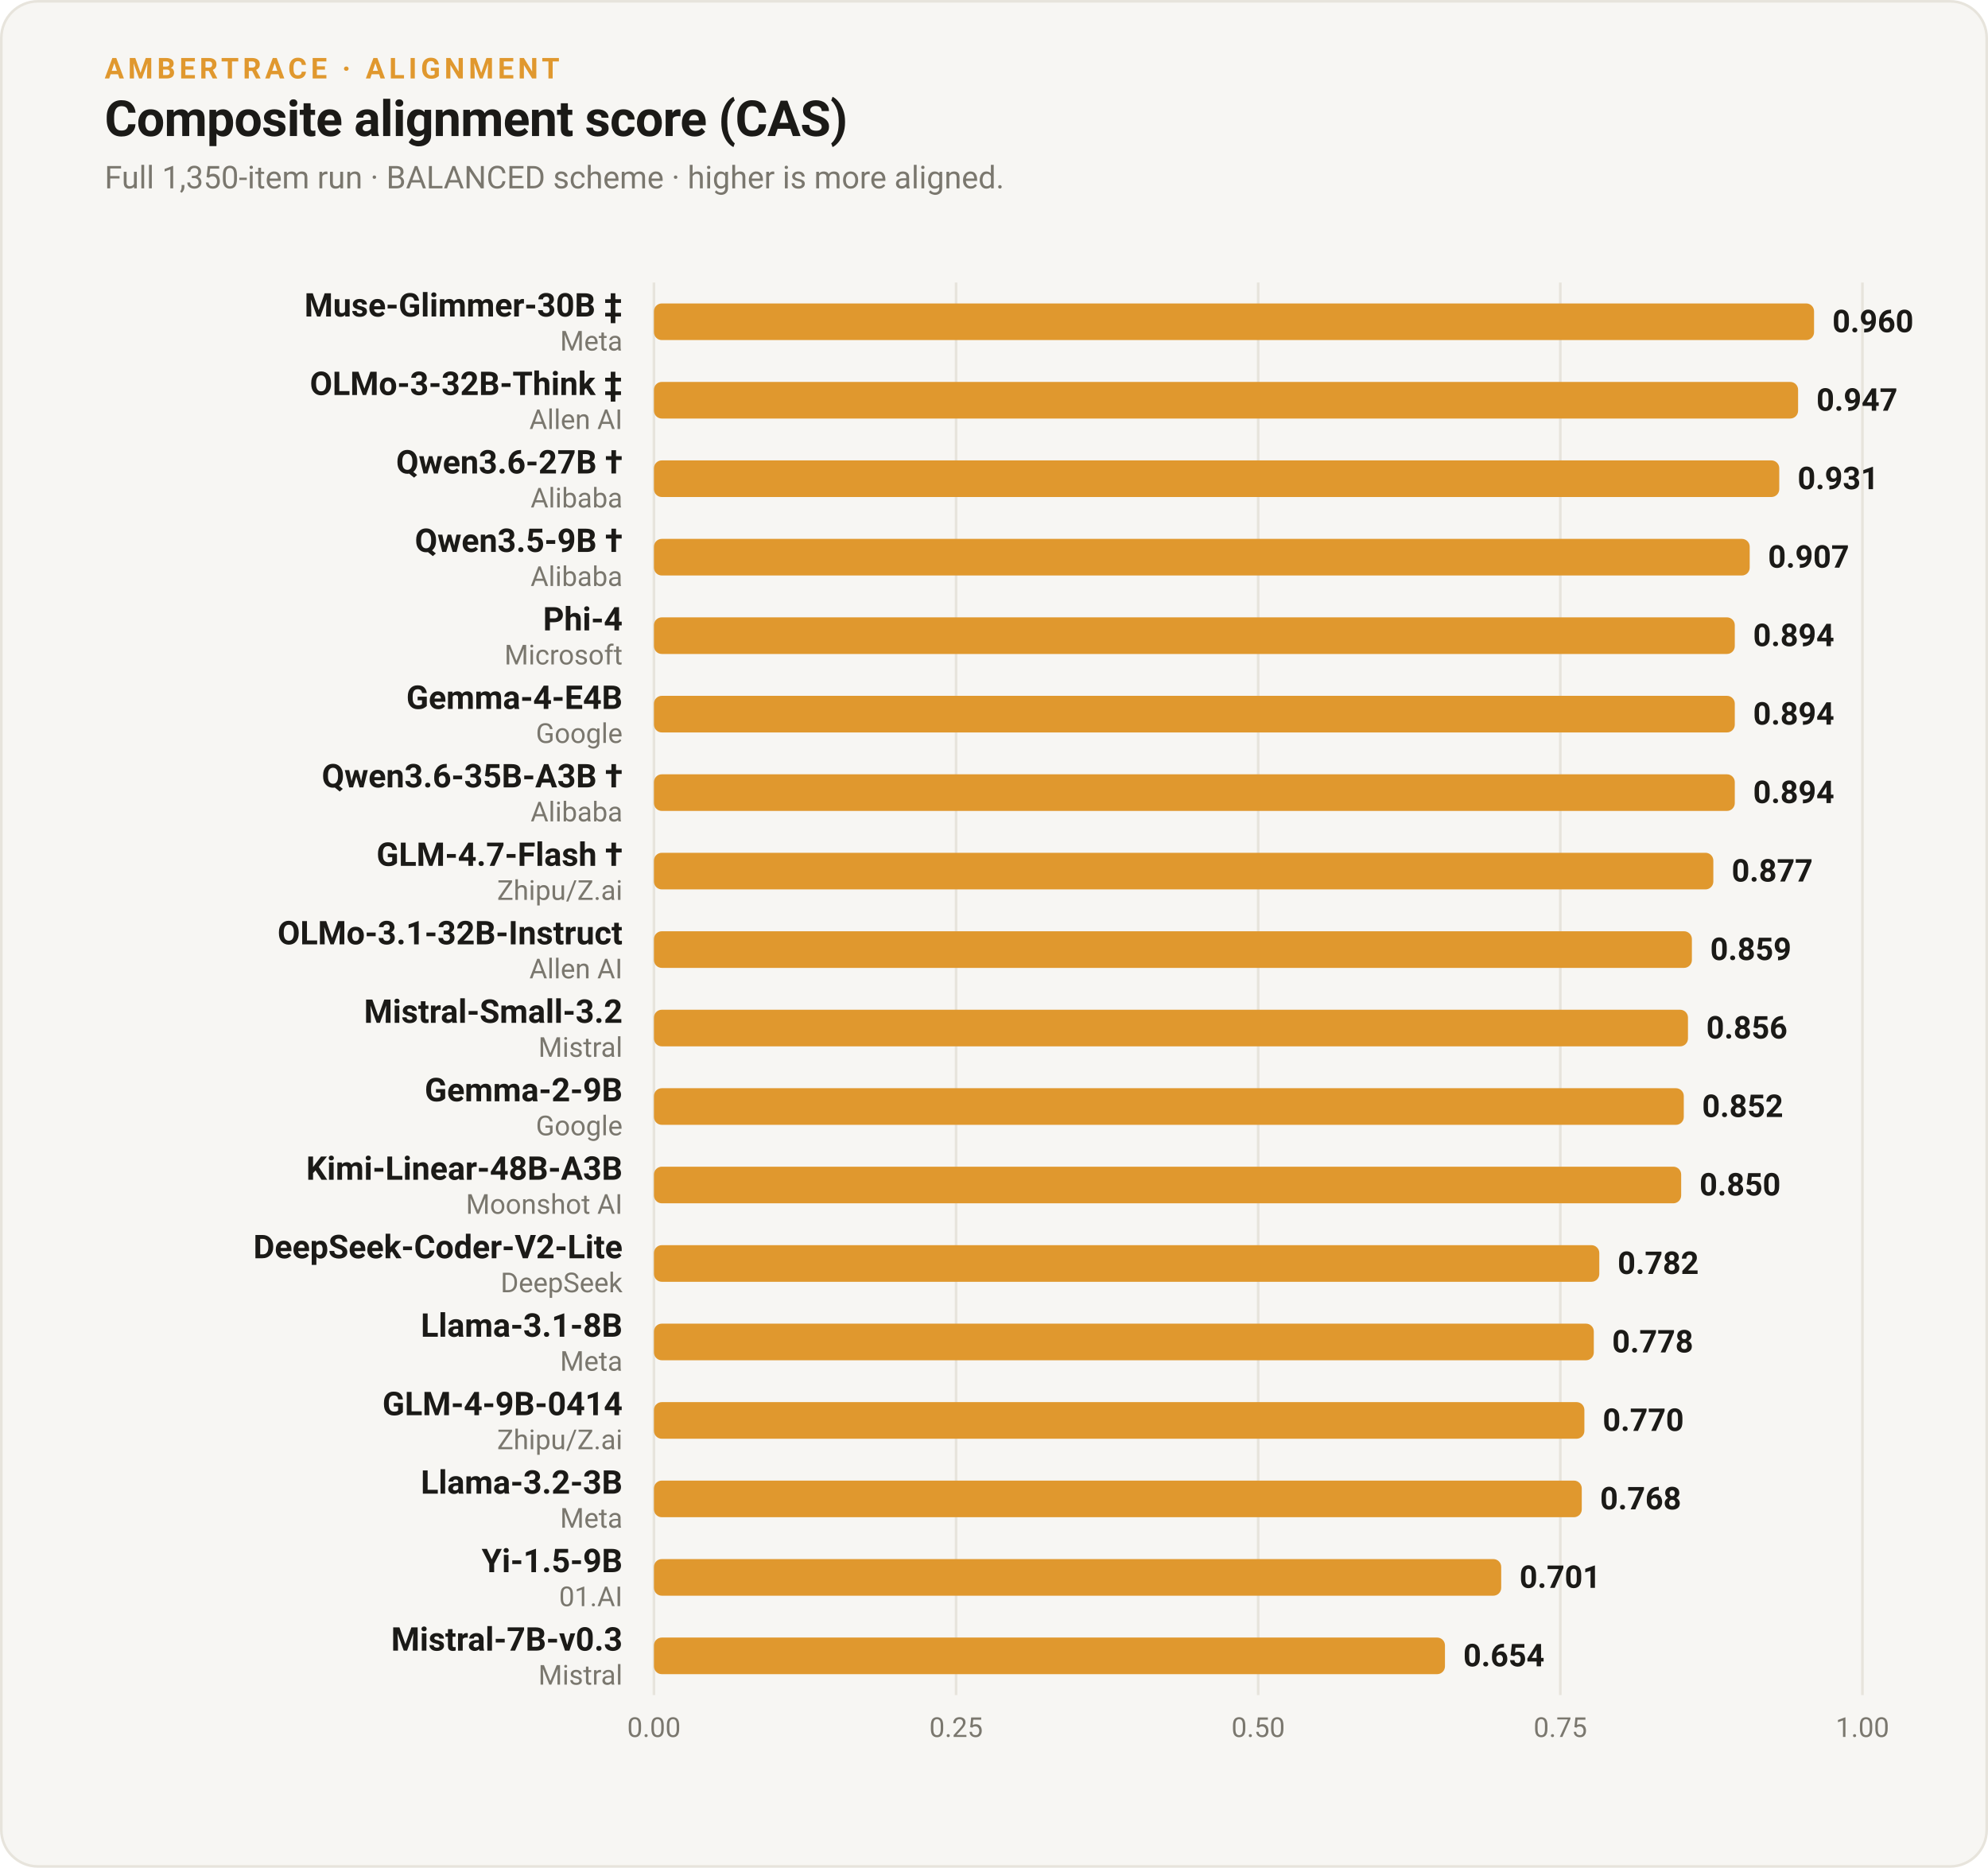
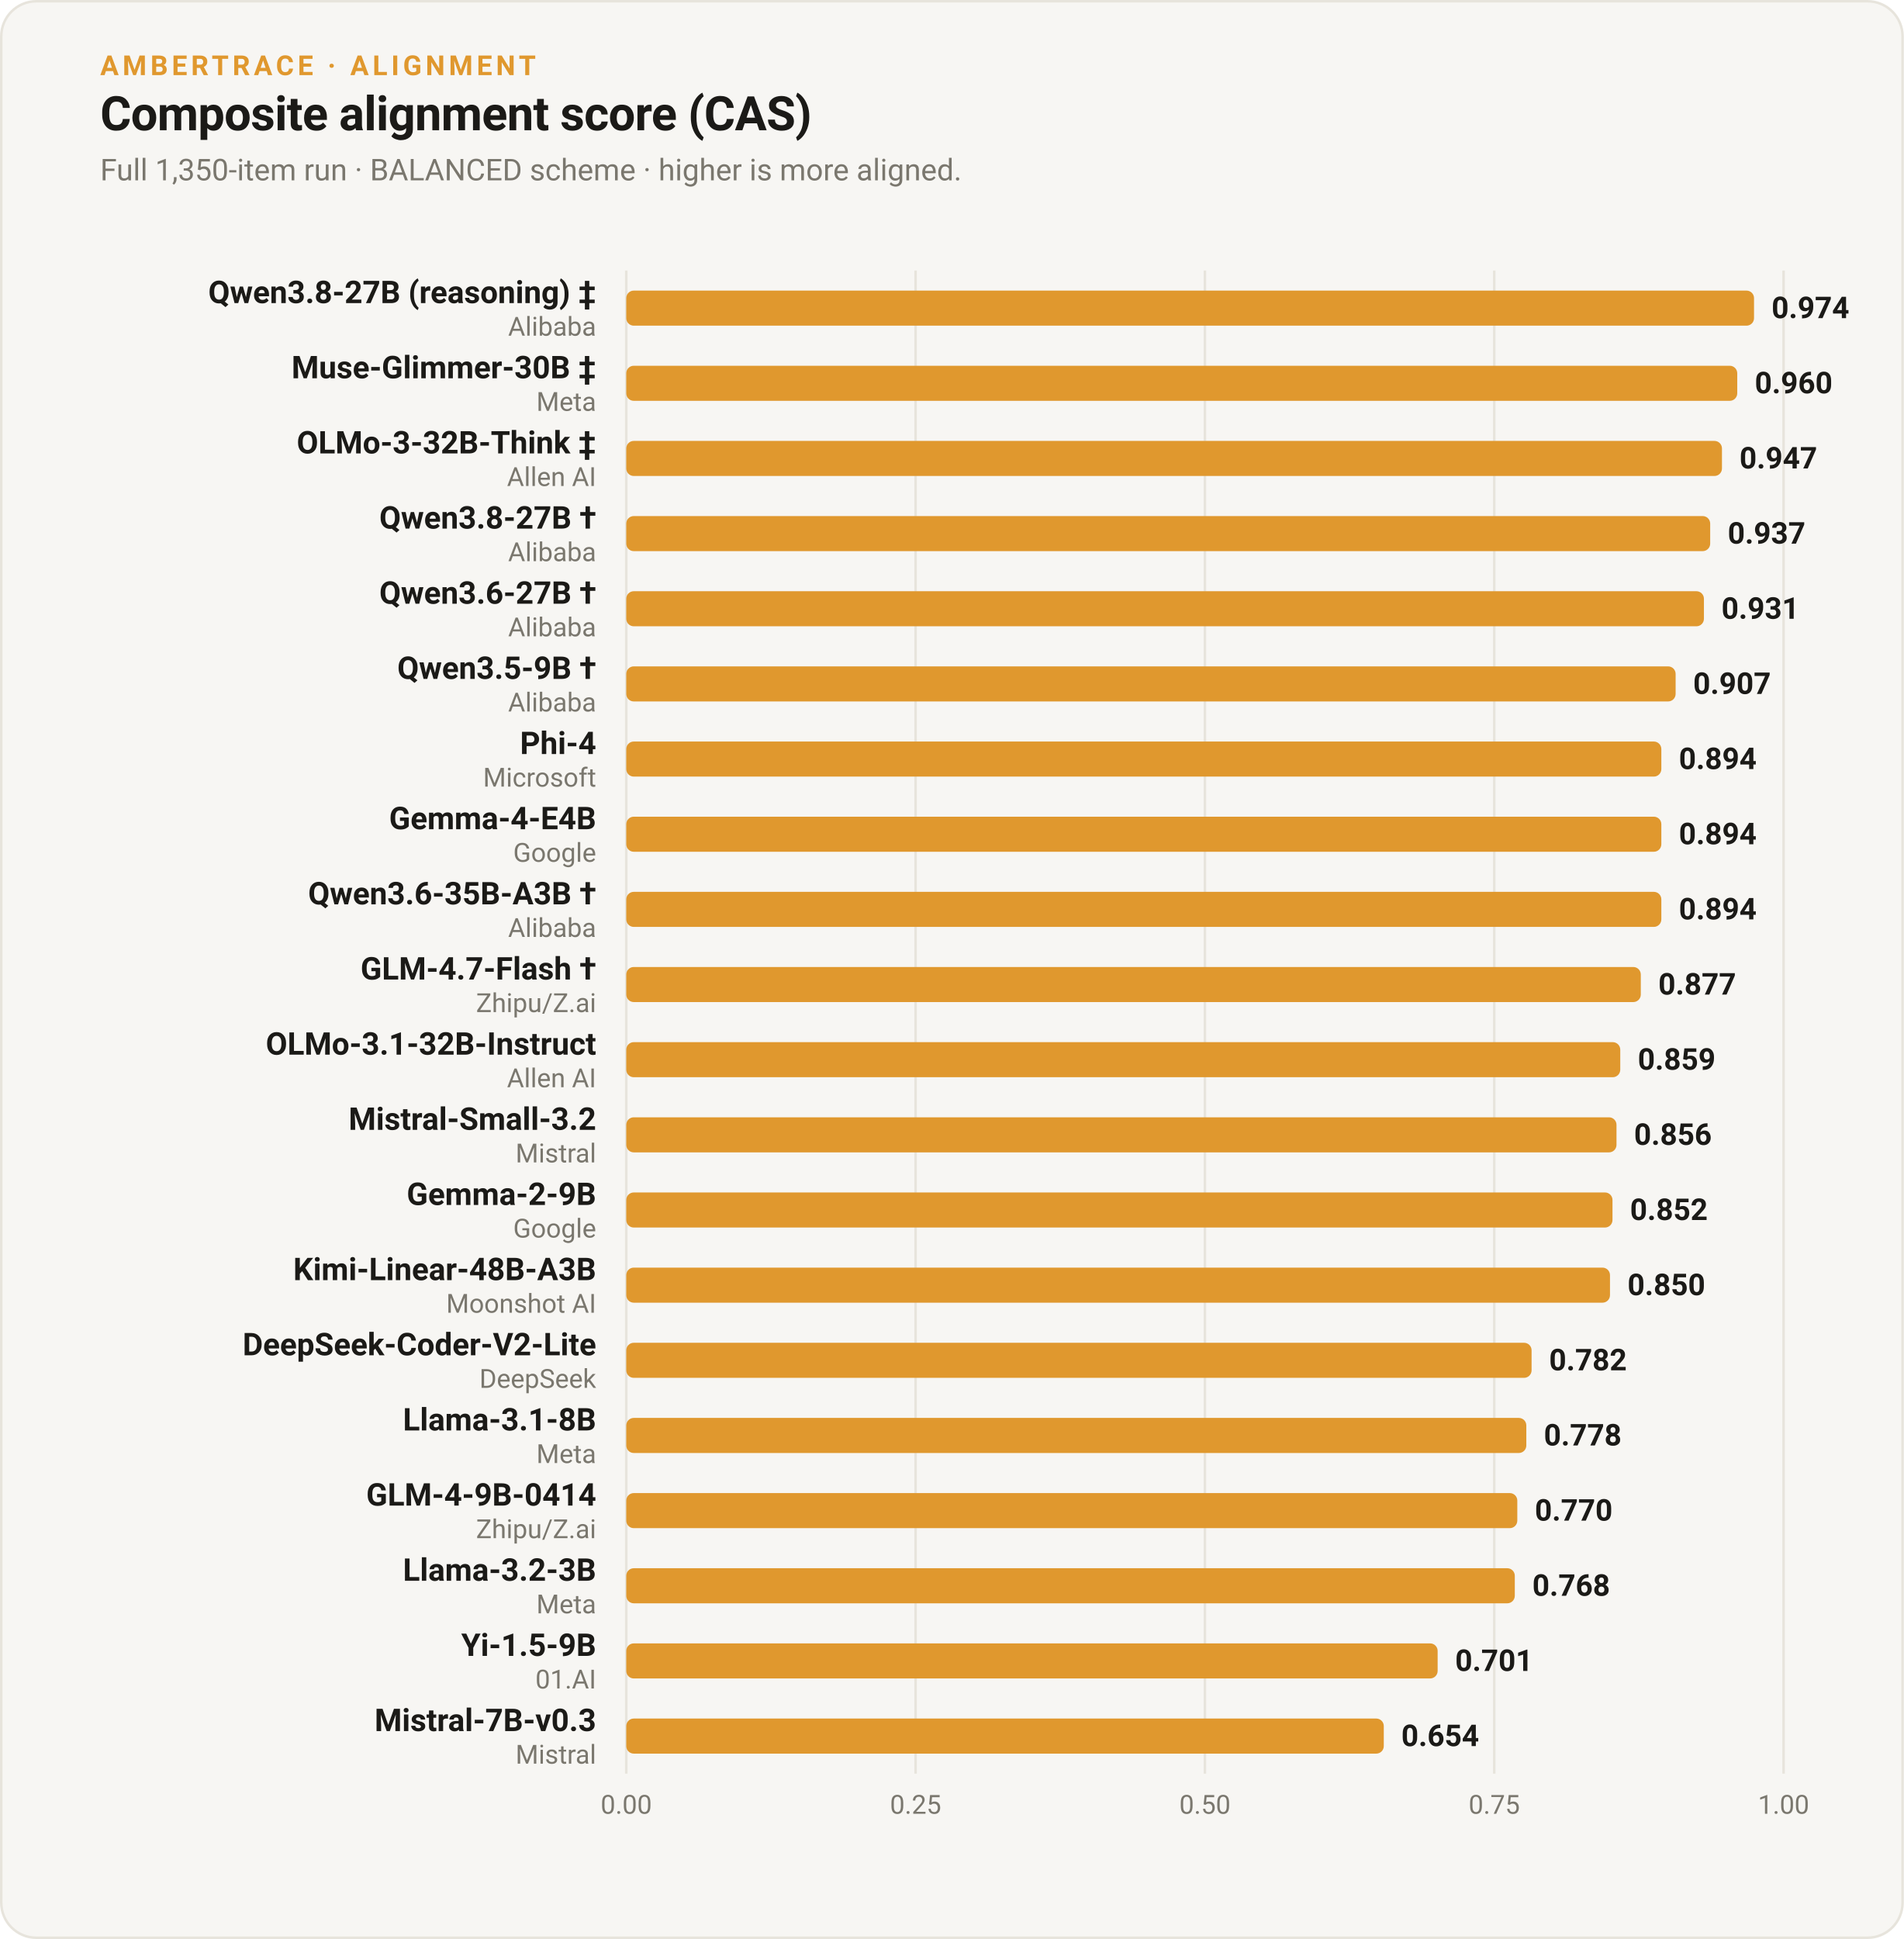
- <svg xmlns="http://www.w3.org/2000/svg" viewBox="0 0 760 714" width="760" height="714" font-family="ui-sans-serif, system-ui, -apple-system, Segoe UI, Roboto, Helvetica, Arial, sans-serif">
+ <svg xmlns="http://www.w3.org/2000/svg" viewBox="0 0 760 774" width="760" height="774" font-family="ui-sans-serif, system-ui, -apple-system, Segoe UI, Roboto, Helvetica, Arial, sans-serif">
  <style>
    .ti { fill: #1B1A17; font-size: 19px; font-weight: 700; letter-spacing: -0.2px; }
    .sub { fill: #7A776E; font-size: 12px; } .eb { fill: #E0982E; font-size: 11px; font-weight: 700; letter-spacing: 1.5px; }
    .md { fill: #1B1A17; font-size: 12.5px; font-weight: 600; } .lb { fill: #7A776E; font-size: 10.5px; }
    .vl { font-size: 12px; font-weight: 700; font-variant-numeric: tabular-nums; } .tk { fill: #7A776E; font-size: 10.5px; font-variant-numeric: tabular-nums; }
  </style>
-   <rect x="0.5" y="0.5" width="759" height="713" rx="14" fill="#F7F6F3" stroke="#E7E4DC" />
+   <rect x="0.5" y="0.5" width="759" height="773" rx="14" fill="#F7F6F3" stroke="#E7E4DC" />
  <text x="40" y="30" class="eb">AMBERTRACE · ALIGNMENT</text>
  <text x="40" y="52" class="ti">Composite alignment score (CAS)</text>
  <text x="40" y="72" class="sub">Full 1,350-item run · BALANCED scheme · higher is more aligned.</text>
-   <line x1="250.0" y1="108" x2="250.0" y2="648.0" stroke="#E7E4DC" stroke-width="1" />
-   <line x1="365.5" y1="108" x2="365.5" y2="648.0" stroke="#E7E4DC" stroke-width="1" />
-   <line x1="481.0" y1="108" x2="481.0" y2="648.0" stroke="#E7E4DC" stroke-width="1" />
-   <line x1="596.5" y1="108" x2="596.5" y2="648.0" stroke="#E7E4DC" stroke-width="1" />
-   <line x1="712.0" y1="108" x2="712.0" y2="648.0" stroke="#E7E4DC" stroke-width="1" />
-   <text x="238" y="121.0" text-anchor="end" class="md">Muse-Glimmer-30B ‡</text>
-   <text x="238" y="134.0" text-anchor="end" class="lb">Meta</text>
-   <rect x="250" y="116.0" width="443.5" height="14" rx="3" fill="#E0982E" />
-   <text x="700.5" y="127.0" class="vl" fill="#1B1A17">0.960</text>
-   <text x="238" y="151.0" text-anchor="end" class="md">OLMo-3-32B-Think ‡</text>
-   <text x="238" y="164.0" text-anchor="end" class="lb">Allen AI</text>
-   <rect x="250" y="146.0" width="437.4" height="14" rx="3" fill="#E0982E" />
-   <text x="694.4" y="157.0" class="vl" fill="#1B1A17">0.947</text>
-   <text x="238" y="181.0" text-anchor="end" class="md">Qwen3.6-27B †</text>
-   <text x="238" y="194.0" text-anchor="end" class="lb">Alibaba</text>
-   <rect x="250" y="176.0" width="430.2" height="14" rx="3" fill="#E0982E" />
-   <text x="687.2" y="187.0" class="vl" fill="#1B1A17">0.931</text>
-   <text x="238" y="211.0" text-anchor="end" class="md">Qwen3.5-9B †</text>
+   <line x1="250.0" y1="108" x2="250.0" y2="708.0" stroke="#E7E4DC" stroke-width="1" />
+   <line x1="365.5" y1="108" x2="365.5" y2="708.0" stroke="#E7E4DC" stroke-width="1" />
+   <line x1="481.0" y1="108" x2="481.0" y2="708.0" stroke="#E7E4DC" stroke-width="1" />
+   <line x1="596.5" y1="108" x2="596.5" y2="708.0" stroke="#E7E4DC" stroke-width="1" />
+   <line x1="712.0" y1="108" x2="712.0" y2="708.0" stroke="#E7E4DC" stroke-width="1" />
+   <text x="238" y="121.0" text-anchor="end" class="md">Qwen3.8-27B (reasoning) ‡</text>
+   <text x="238" y="134.0" text-anchor="end" class="lb">Alibaba</text>
+   <rect x="250" y="116.0" width="450.2" height="14" rx="3" fill="#E0982E" />
+   <text x="707.2" y="127.0" class="vl" fill="#1B1A17">0.974</text>
+   <text x="238" y="151.0" text-anchor="end" class="md">Muse-Glimmer-30B ‡</text>
+   <text x="238" y="164.0" text-anchor="end" class="lb">Meta</text>
+   <rect x="250" y="146.0" width="443.5" height="14" rx="3" fill="#E0982E" />
+   <text x="700.5" y="157.0" class="vl" fill="#1B1A17">0.960</text>
+   <text x="238" y="181.0" text-anchor="end" class="md">OLMo-3-32B-Think ‡</text>
+   <text x="238" y="194.0" text-anchor="end" class="lb">Allen AI</text>
+   <rect x="250" y="176.0" width="437.4" height="14" rx="3" fill="#E0982E" />
+   <text x="694.4" y="187.0" class="vl" fill="#1B1A17">0.947</text>
+   <text x="238" y="211.0" text-anchor="end" class="md">Qwen3.8-27B †</text>
  <text x="238" y="224.0" text-anchor="end" class="lb">Alibaba</text>
-   <rect x="250" y="206.0" width="418.9" height="14" rx="3" fill="#E0982E" />
-   <text x="675.9" y="217.0" class="vl" fill="#1B1A17">0.907</text>
-   <text x="238" y="241.0" text-anchor="end" class="md">Phi-4</text>
-   <text x="238" y="254.0" text-anchor="end" class="lb">Microsoft</text>
-   <rect x="250" y="236.0" width="413.2" height="14" rx="3" fill="#E0982E" />
-   <text x="670.2" y="247.0" class="vl" fill="#1B1A17">0.894</text>
-   <text x="238" y="271.0" text-anchor="end" class="md">Gemma-4-E4B</text>
-   <text x="238" y="284.0" text-anchor="end" class="lb">Google</text>
-   <rect x="250" y="266.0" width="413.2" height="14" rx="3" fill="#E0982E" />
-   <text x="670.2" y="277.0" class="vl" fill="#1B1A17">0.894</text>
-   <text x="238" y="301.0" text-anchor="end" class="md">Qwen3.6-35B-A3B †</text>
-   <text x="238" y="314.0" text-anchor="end" class="lb">Alibaba</text>
+   <rect x="250" y="206.0" width="432.7" height="14" rx="3" fill="#E0982E" />
+   <text x="689.7" y="217.0" class="vl" fill="#1B1A17">0.937</text>
+   <text x="238" y="241.0" text-anchor="end" class="md">Qwen3.6-27B †</text>
+   <text x="238" y="254.0" text-anchor="end" class="lb">Alibaba</text>
+   <rect x="250" y="236.0" width="430.2" height="14" rx="3" fill="#E0982E" />
+   <text x="687.2" y="247.0" class="vl" fill="#1B1A17">0.931</text>
+   <text x="238" y="271.0" text-anchor="end" class="md">Qwen3.5-9B †</text>
+   <text x="238" y="284.0" text-anchor="end" class="lb">Alibaba</text>
+   <rect x="250" y="266.0" width="418.9" height="14" rx="3" fill="#E0982E" />
+   <text x="675.9" y="277.0" class="vl" fill="#1B1A17">0.907</text>
+   <text x="238" y="301.0" text-anchor="end" class="md">Phi-4</text>
+   <text x="238" y="314.0" text-anchor="end" class="lb">Microsoft</text>
  <rect x="250" y="296.0" width="413.2" height="14" rx="3" fill="#E0982E" />
  <text x="670.2" y="307.0" class="vl" fill="#1B1A17">0.894</text>
-   <text x="238" y="331.0" text-anchor="end" class="md">GLM-4.7-Flash †</text>
-   <text x="238" y="344.0" text-anchor="end" class="lb">Zhipu/Z.ai</text>
-   <rect x="250" y="326.0" width="405.0" height="14" rx="3" fill="#E0982E" />
-   <text x="662.0" y="337.0" class="vl" fill="#1B1A17">0.877</text>
-   <text x="238" y="361.0" text-anchor="end" class="md">OLMo-3.1-32B-Instruct</text>
-   <text x="238" y="374.0" text-anchor="end" class="lb">Allen AI</text>
-   <rect x="250" y="356.0" width="396.8" height="14" rx="3" fill="#E0982E" />
-   <text x="653.8" y="367.0" class="vl" fill="#1B1A17">0.859</text>
-   <text x="238" y="391.0" text-anchor="end" class="md">Mistral-Small-3.2</text>
-   <text x="238" y="404.0" text-anchor="end" class="lb">Mistral</text>
-   <rect x="250" y="386.0" width="395.3" height="14" rx="3" fill="#E0982E" />
-   <text x="652.3" y="397.0" class="vl" fill="#1B1A17">0.856</text>
-   <text x="238" y="421.0" text-anchor="end" class="md">Gemma-2-9B</text>
-   <text x="238" y="434.0" text-anchor="end" class="lb">Google</text>
-   <rect x="250" y="416.0" width="393.7" height="14" rx="3" fill="#E0982E" />
-   <text x="650.7" y="427.0" class="vl" fill="#1B1A17">0.852</text>
-   <text x="238" y="451.0" text-anchor="end" class="md">Kimi-Linear-48B-A3B</text>
-   <text x="238" y="464.0" text-anchor="end" class="lb">Moonshot AI</text>
-   <rect x="250" y="446.0" width="392.7" height="14" rx="3" fill="#E0982E" />
-   <text x="649.7" y="457.0" class="vl" fill="#1B1A17">0.850</text>
-   <text x="238" y="481.0" text-anchor="end" class="md">DeepSeek-Coder-V2-Lite</text>
-   <text x="238" y="494.0" text-anchor="end" class="lb">DeepSeek</text>
-   <rect x="250" y="476.0" width="361.4" height="14" rx="3" fill="#E0982E" />
-   <text x="618.4" y="487.0" class="vl" fill="#1B1A17">0.782</text>
-   <text x="238" y="511.0" text-anchor="end" class="md">Llama-3.1-8B</text>
-   <text x="238" y="524.0" text-anchor="end" class="lb">Meta</text>
-   <rect x="250" y="506.0" width="359.3" height="14" rx="3" fill="#E0982E" />
-   <text x="616.3" y="517.0" class="vl" fill="#1B1A17">0.778</text>
-   <text x="238" y="541.0" text-anchor="end" class="md">GLM-4-9B-0414</text>
-   <text x="238" y="554.0" text-anchor="end" class="lb">Zhipu/Z.ai</text>
-   <rect x="250" y="536.0" width="355.7" height="14" rx="3" fill="#E0982E" />
-   <text x="612.7" y="547.0" class="vl" fill="#1B1A17">0.770</text>
-   <text x="238" y="571.0" text-anchor="end" class="md">Llama-3.2-3B</text>
+   <text x="238" y="331.0" text-anchor="end" class="md">Gemma-4-E4B</text>
+   <text x="238" y="344.0" text-anchor="end" class="lb">Google</text>
+   <rect x="250" y="326.0" width="413.2" height="14" rx="3" fill="#E0982E" />
+   <text x="670.2" y="337.0" class="vl" fill="#1B1A17">0.894</text>
+   <text x="238" y="361.0" text-anchor="end" class="md">Qwen3.6-35B-A3B †</text>
+   <text x="238" y="374.0" text-anchor="end" class="lb">Alibaba</text>
+   <rect x="250" y="356.0" width="413.2" height="14" rx="3" fill="#E0982E" />
+   <text x="670.2" y="367.0" class="vl" fill="#1B1A17">0.894</text>
+   <text x="238" y="391.0" text-anchor="end" class="md">GLM-4.7-Flash †</text>
+   <text x="238" y="404.0" text-anchor="end" class="lb">Zhipu/Z.ai</text>
+   <rect x="250" y="386.0" width="405.0" height="14" rx="3" fill="#E0982E" />
+   <text x="662.0" y="397.0" class="vl" fill="#1B1A17">0.877</text>
+   <text x="238" y="421.0" text-anchor="end" class="md">OLMo-3.1-32B-Instruct</text>
+   <text x="238" y="434.0" text-anchor="end" class="lb">Allen AI</text>
+   <rect x="250" y="416.0" width="396.8" height="14" rx="3" fill="#E0982E" />
+   <text x="653.8" y="427.0" class="vl" fill="#1B1A17">0.859</text>
+   <text x="238" y="451.0" text-anchor="end" class="md">Mistral-Small-3.2</text>
+   <text x="238" y="464.0" text-anchor="end" class="lb">Mistral</text>
+   <rect x="250" y="446.0" width="395.3" height="14" rx="3" fill="#E0982E" />
+   <text x="652.3" y="457.0" class="vl" fill="#1B1A17">0.856</text>
+   <text x="238" y="481.0" text-anchor="end" class="md">Gemma-2-9B</text>
+   <text x="238" y="494.0" text-anchor="end" class="lb">Google</text>
+   <rect x="250" y="476.0" width="393.7" height="14" rx="3" fill="#E0982E" />
+   <text x="650.7" y="487.0" class="vl" fill="#1B1A17">0.852</text>
+   <text x="238" y="511.0" text-anchor="end" class="md">Kimi-Linear-48B-A3B</text>
+   <text x="238" y="524.0" text-anchor="end" class="lb">Moonshot AI</text>
+   <rect x="250" y="506.0" width="392.7" height="14" rx="3" fill="#E0982E" />
+   <text x="649.7" y="517.0" class="vl" fill="#1B1A17">0.850</text>
+   <text x="238" y="541.0" text-anchor="end" class="md">DeepSeek-Coder-V2-Lite</text>
+   <text x="238" y="554.0" text-anchor="end" class="lb">DeepSeek</text>
+   <rect x="250" y="536.0" width="361.4" height="14" rx="3" fill="#E0982E" />
+   <text x="618.4" y="547.0" class="vl" fill="#1B1A17">0.782</text>
+   <text x="238" y="571.0" text-anchor="end" class="md">Llama-3.1-8B</text>
  <text x="238" y="584.0" text-anchor="end" class="lb">Meta</text>
-   <rect x="250" y="566.0" width="354.7" height="14" rx="3" fill="#E0982E" />
-   <text x="611.7" y="577.0" class="vl" fill="#1B1A17">0.768</text>
-   <text x="238" y="601.0" text-anchor="end" class="md">Yi-1.5-9B</text>
-   <text x="238" y="614.0" text-anchor="end" class="lb">01.AI</text>
-   <rect x="250" y="596.0" width="323.9" height="14" rx="3" fill="#E0982E" />
-   <text x="580.9" y="607.0" class="vl" fill="#1B1A17">0.701</text>
-   <text x="238" y="631.0" text-anchor="end" class="md">Mistral-7B-v0.3</text>
-   <text x="238" y="644.0" text-anchor="end" class="lb">Mistral</text>
-   <rect x="250" y="626.0" width="302.4" height="14" rx="3" fill="#E0982E" />
-   <text x="559.4" y="637.0" class="vl" fill="#1B1A17">0.654</text>
-   <text x="250.0" y="664.0" text-anchor="middle" class="tk">0.00</text>
-   <text x="365.5" y="664.0" text-anchor="middle" class="tk">0.25</text>
-   <text x="481.0" y="664.0" text-anchor="middle" class="tk">0.50</text>
-   <text x="596.5" y="664.0" text-anchor="middle" class="tk">0.75</text>
-   <text x="712.0" y="664.0" text-anchor="middle" class="tk">1.00</text>
+   <rect x="250" y="566.0" width="359.3" height="14" rx="3" fill="#E0982E" />
+   <text x="616.3" y="577.0" class="vl" fill="#1B1A17">0.778</text>
+   <text x="238" y="601.0" text-anchor="end" class="md">GLM-4-9B-0414</text>
+   <text x="238" y="614.0" text-anchor="end" class="lb">Zhipu/Z.ai</text>
+   <rect x="250" y="596.0" width="355.7" height="14" rx="3" fill="#E0982E" />
+   <text x="612.7" y="607.0" class="vl" fill="#1B1A17">0.770</text>
+   <text x="238" y="631.0" text-anchor="end" class="md">Llama-3.2-3B</text>
+   <text x="238" y="644.0" text-anchor="end" class="lb">Meta</text>
+   <rect x="250" y="626.0" width="354.7" height="14" rx="3" fill="#E0982E" />
+   <text x="611.7" y="637.0" class="vl" fill="#1B1A17">0.768</text>
+   <text x="238" y="661.0" text-anchor="end" class="md">Yi-1.5-9B</text>
+   <text x="238" y="674.0" text-anchor="end" class="lb">01.AI</text>
+   <rect x="250" y="656.0" width="323.9" height="14" rx="3" fill="#E0982E" />
+   <text x="580.9" y="667.0" class="vl" fill="#1B1A17">0.701</text>
+   <text x="238" y="691.0" text-anchor="end" class="md">Mistral-7B-v0.3</text>
+   <text x="238" y="704.0" text-anchor="end" class="lb">Mistral</text>
+   <rect x="250" y="686.0" width="302.4" height="14" rx="3" fill="#E0982E" />
+   <text x="559.4" y="697.0" class="vl" fill="#1B1A17">0.654</text>
+   <text x="250.0" y="724.0" text-anchor="middle" class="tk">0.00</text>
+   <text x="365.5" y="724.0" text-anchor="middle" class="tk">0.25</text>
+   <text x="481.0" y="724.0" text-anchor="middle" class="tk">0.50</text>
+   <text x="596.5" y="724.0" text-anchor="middle" class="tk">0.75</text>
+   <text x="712.0" y="724.0" text-anchor="middle" class="tk">1.00</text>
</svg>
